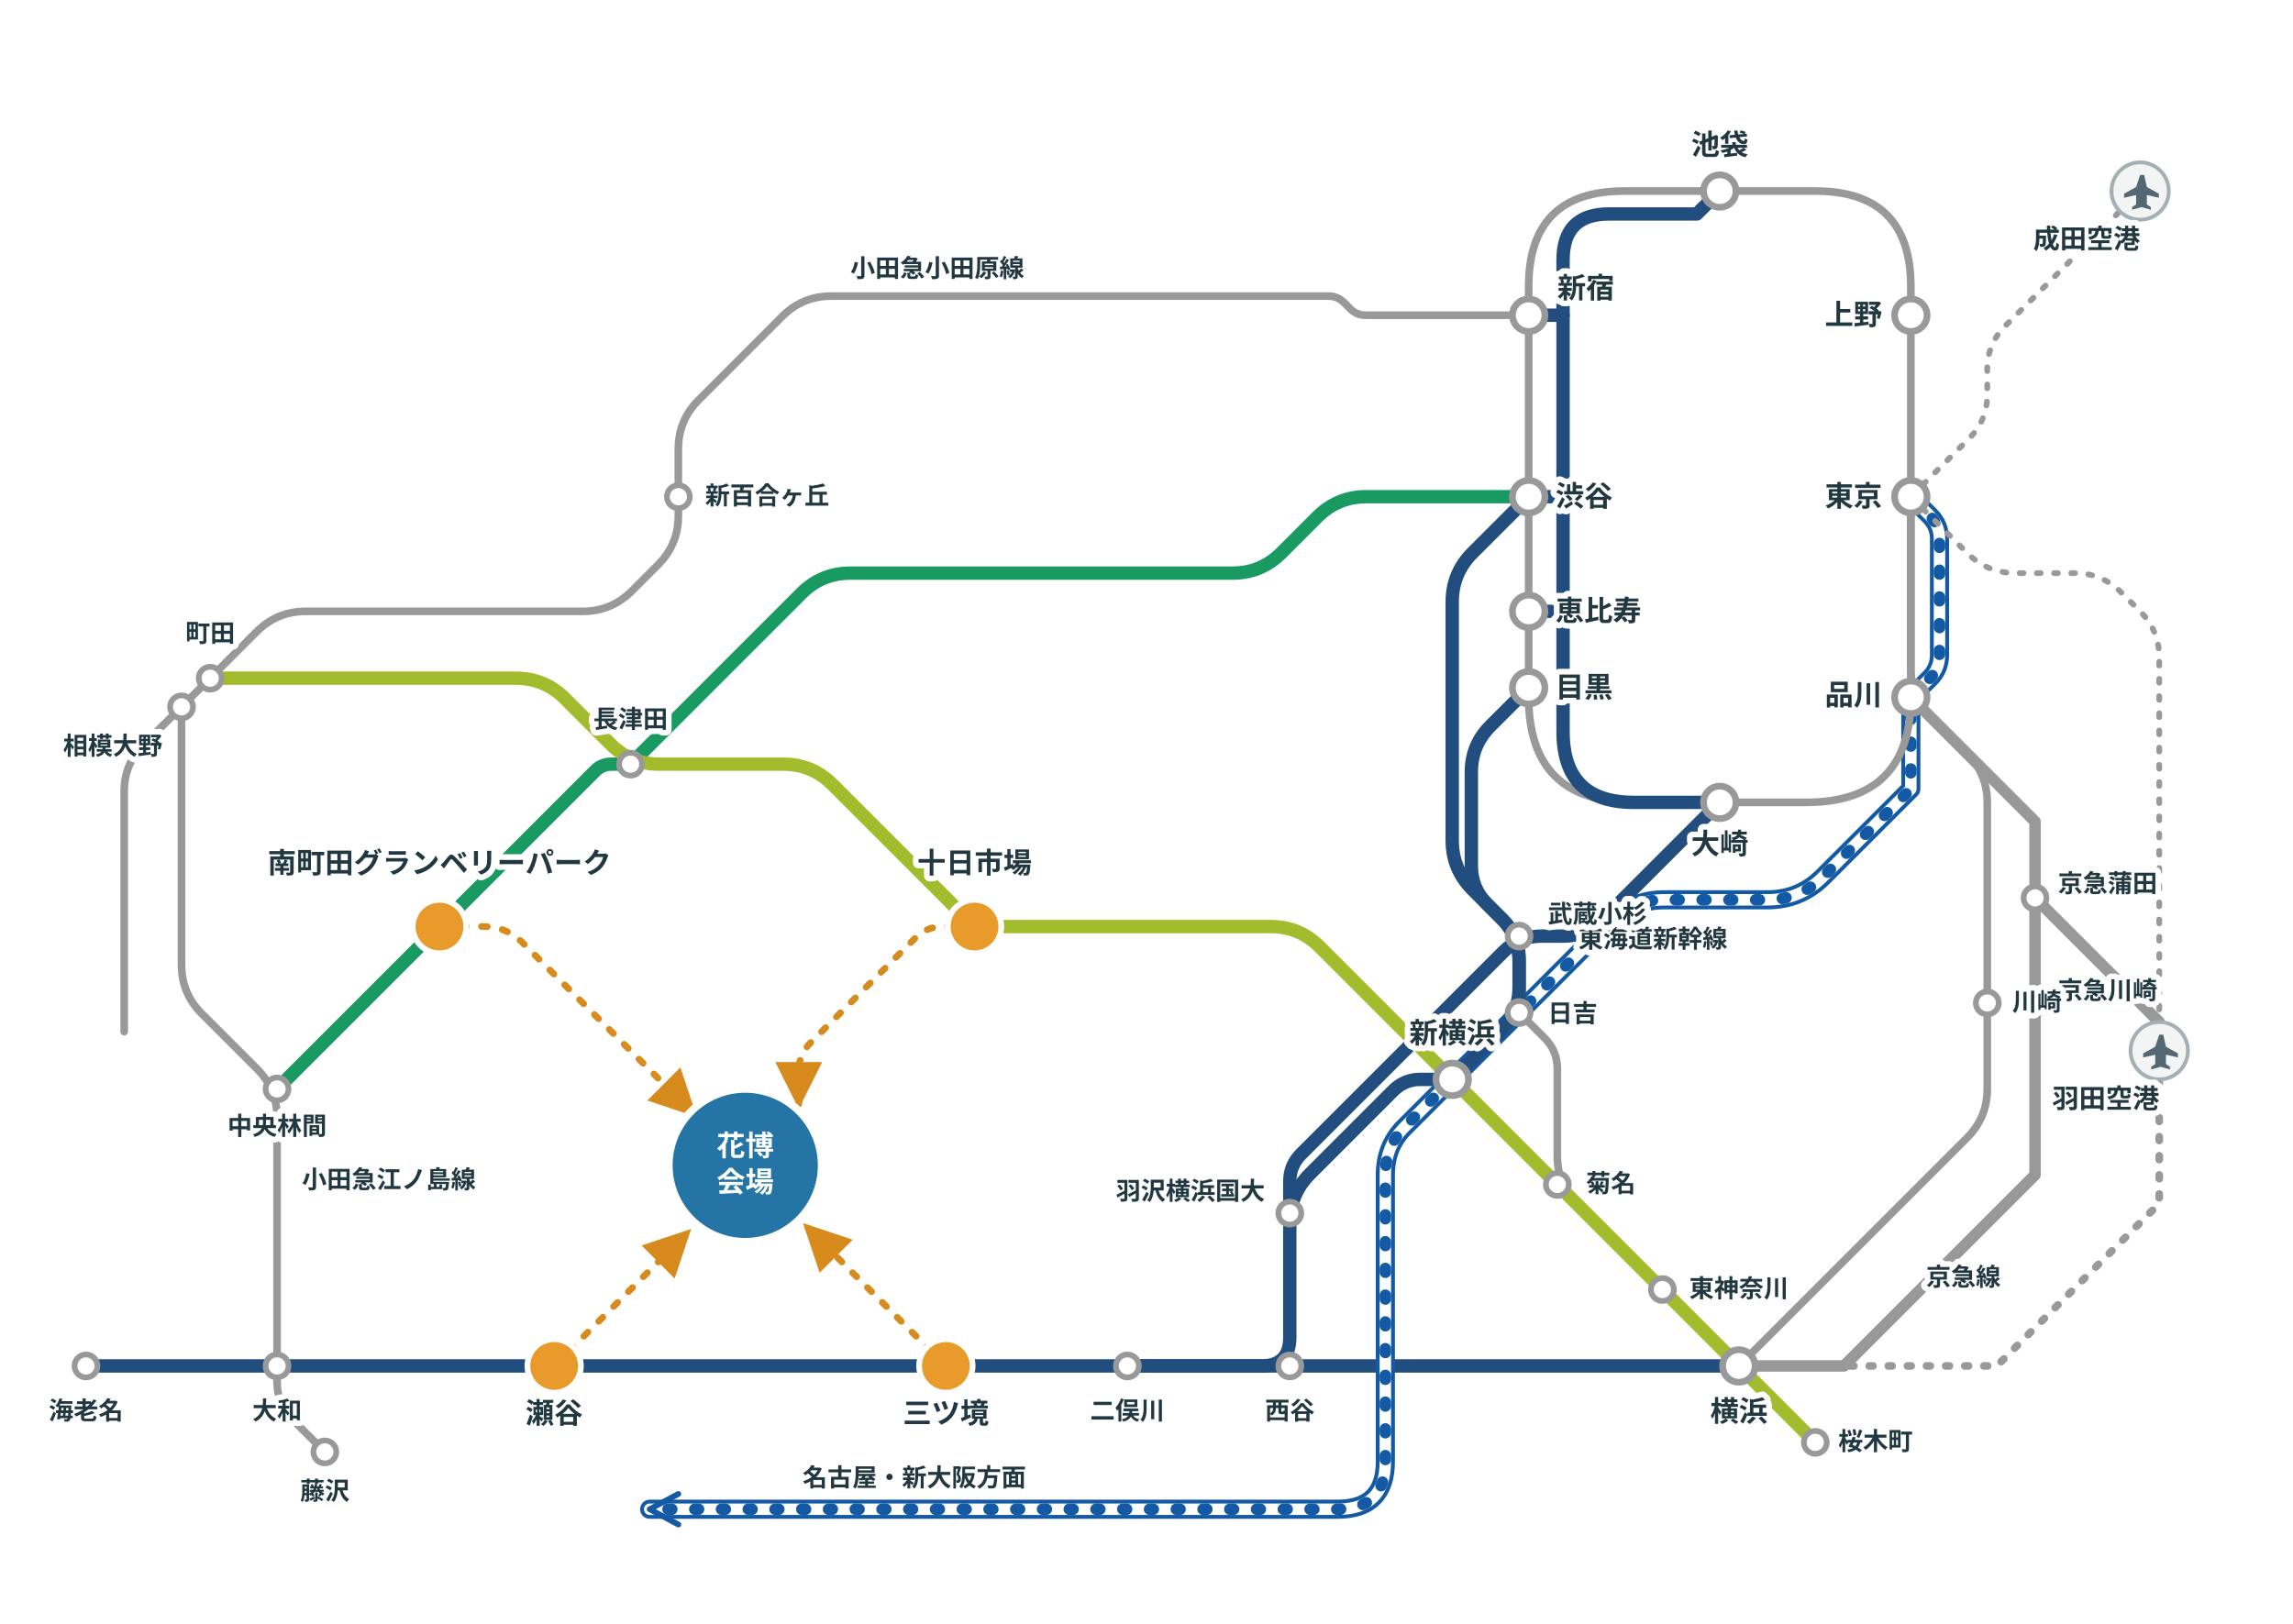
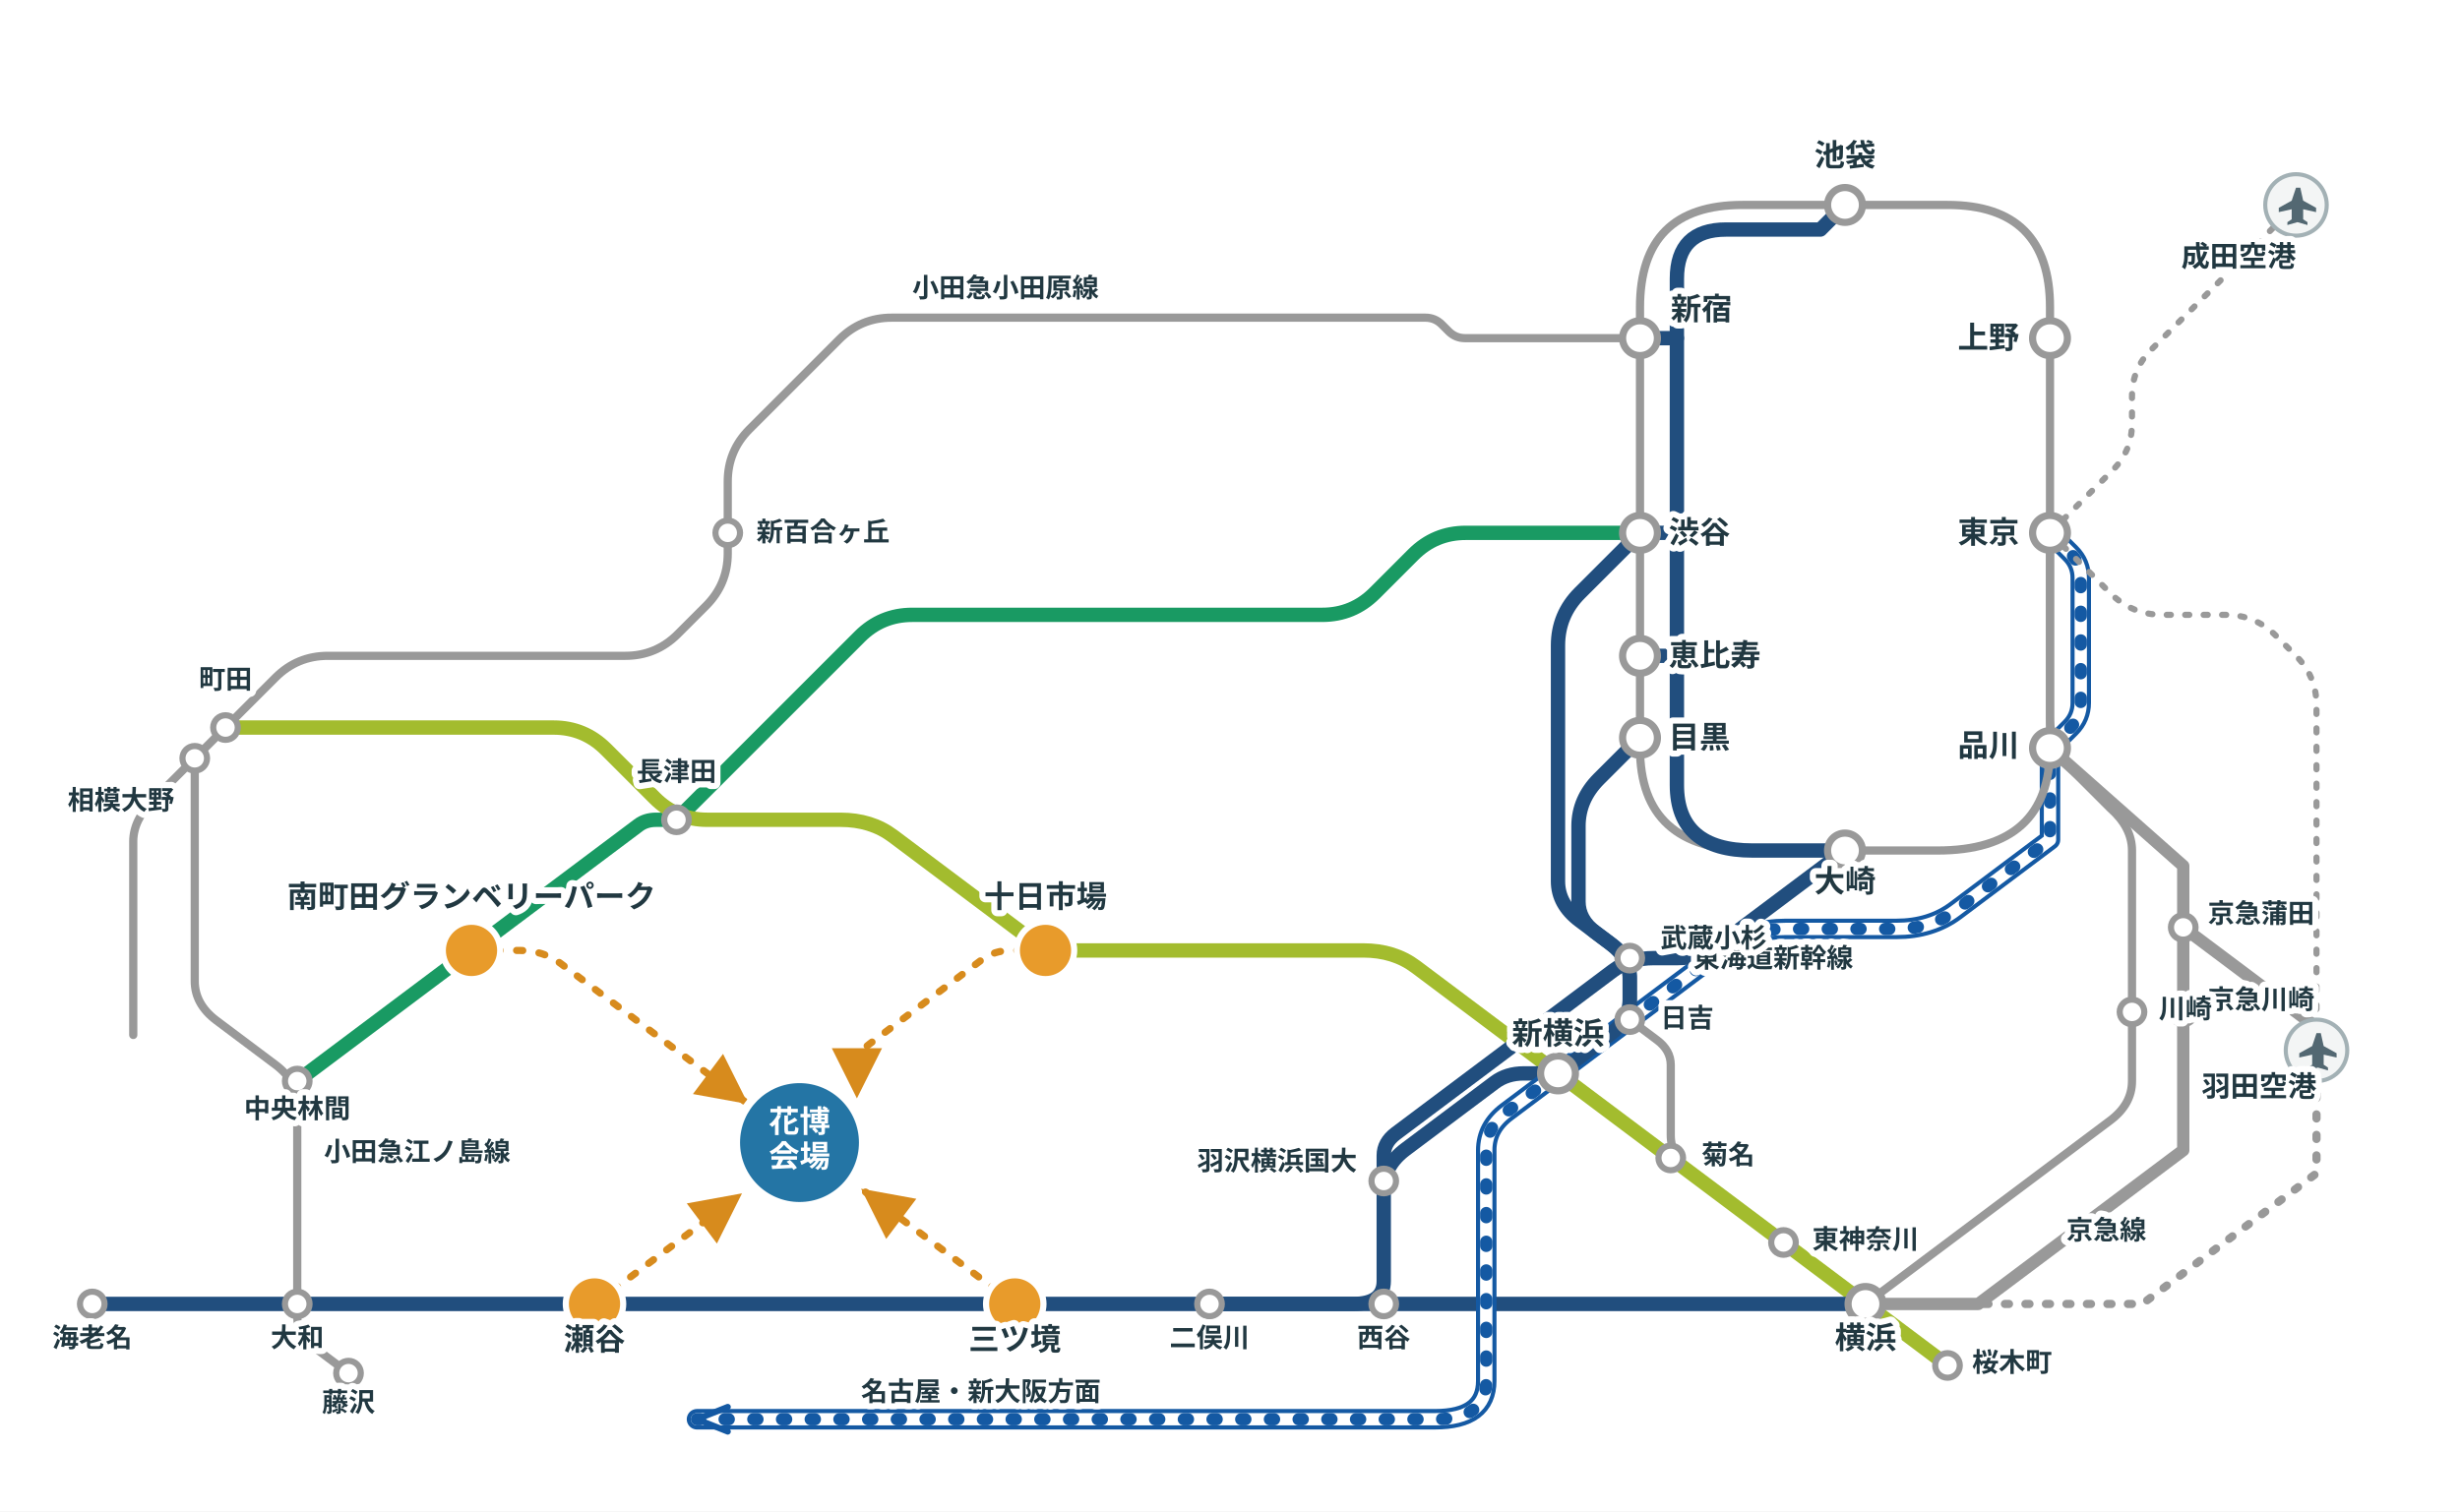
- <svg xmlns="http://www.w3.org/2000/svg" id="diagram" viewBox="0 0 1200 850" role="img" aria-labelledby="map-title map-desc">
+ <svg xmlns="http://www.w3.org/2000/svg" id="diagram" viewBox="0 0 1200 737.5" role="img" aria-labelledby="map-title map-desc">
  <style>  .rail { fill: none; stroke-linejoin: round; stroke-linecap: round; }
  .label { font-size: 15px; font-weight: 700; fill: #213841; paint-order: stroke; stroke: #fff; stroke-width: 6px; stroke-linejoin: round; }
  .label.small { font-size: 13px; }
  .label.airport { font-size: 14px; }
  .legend-title { font-size: 16px; font-weight: 700; fill: #243a43; }
  .legend-label { font-size: 13px; fill: #3c5056; }
  .footnote { font-size: 12px; fill: #52676e; }
  .destination { font-size: 15px; font-weight: 700; fill: #fff; text-anchor: middle; }
</style>
  <defs>
    <marker id="arrow" viewBox="0 0 10 10" refX="9" refY="5" markerWidth="7" markerHeight="7" orient="auto-start-reverse">
      <path d="M0 0 L10 5 L0 10 Z" fill="#d78b1d" />
    </marker>
    <g id="plane" fill="#536872">
      <path d="M0 -12 L3 -12 L5 -3 L14 2 L14 5 L5 3 L5 10 L8 12 L8 14 L1 12 L-6 14 L-6 12 L-3 10 L-3 3 L-12 5 L-12 2 L-3 -3 Z" />
    </g>
  </defs>
-   <rect width="1200" height="850" fill="#fff" />
+   <rect width="1200" height="737.5" fill="#fff" />
  <g id="routes">
-     <path d="M 795 530 L 808.33 543.33 Q 815 550 815.00 559.43 L 815.00 605.00 Q 815 620 825.61 630.61 L 910 715" stroke="#999999" stroke-width="4" class="rail" />
-     <path d="M 95 370 L 110 355 L 134.39 330.61 Q 145 320 160.00 320.00 L 305.00 320.00 Q 320 320 330.61 309.39 L 344.39 295.61 Q 355 285 355.00 270.00 L 355.00 235.00 Q 355 220 365.61 209.39 L 409.39 165.61 Q 420 155 435.00 155.00 L 695.29 155.00 Q 700 155 703.33 158.33 L 706.67 161.67 Q 710 165 714.71 165.00 L 800 165" stroke="#999999" stroke-width="4" class="rail" />
-     <path d="M 95 370 L 75.00 390.00 Q 65 400 65.00 414.14 L 65 540" stroke="#999999" stroke-width="4" class="rail" />
-     <path d="M 95 370 L 95.00 505.00 Q 95 520 105.61 530.61 L 134.39 559.39 Q 145 570 145.00 585.00 L 145.00 723.21 Q 145 735 153.33 743.33 L 170 760" stroke="#999999" stroke-width="4" class="rail" />
-     <path d="M 1000 260 L 1000.00 350.00 Q 1000 365 1010.61 375.61 L 1029.39 394.39 Q 1040 405 1040.00 420.00 L 1040.00 570.00 Q 1040 585 1029.39 595.61 L 910 715" stroke="#999999" stroke-width="4" class="rail" />
-     <path d="M 760 565 L 842 483 Q 854 471 871 471 L 925 471 Q 942 471 954 459 L 1000 413 L 1000 365" stroke="#1459a3" stroke-width="10" class="rail" />
-     <path d="M 760 565 L 842 483 Q 854 471 871 471 L 925 471 Q 942 471 954 459 L 1000 413 L 1000 365" stroke="#fff" stroke-width="6" class="rail" />
-     <path d="M 760 565 L 842 483 Q 854 471 871 471 L 925 471 Q 942 471 954 459 L 1000 413 L 1000 365" stroke="#1459a3" stroke-width="6" stroke-dasharray="2 12" class="rail" />
-     <path d="M 1000 365 L 1010.00 355.00 Q 1015 350 1015.00 342.93 L 1015.00 282.07 Q 1015 275 1010.00 270.00 L 1000 260" stroke="#1459a3" stroke-width="10" class="rail" />
-     <path d="M 1000 365 L 1010.00 355.00 Q 1015 350 1015.00 342.93 L 1015.00 282.07 Q 1015 275 1010.00 270.00 L 1000 260" stroke="#fff" stroke-width="6" class="rail" />
-     <path d="M 1000 365 L 1010.00 355.00 Q 1015 350 1015.00 342.93 L 1015.00 282.07 Q 1015 275 1010.00 270.00 L 1000 260" stroke="#1459a3" stroke-width="6" stroke-dasharray="2 12" class="rail" />
+     <path d="M 795 497.5 L 808.33 507.5 Q 815 512.5 815.00 519.57 L 815.00 553.75 Q 815 565 825.61 572.96 L 910 636.25" stroke="#999999" stroke-width="4" class="rail" />
+     <path d="M 95 370 L 110 355 L 134.39 330.61 Q 145 320 160.00 320 L 305.00 320 Q 320 320 330.61 309.39 L 344.39 295.61 Q 355 285 355.00 270 L 355.00 235 Q 355 220 365.61 209.39 L 409.39 165.61 Q 420 155 435.00 155 L 695.29 155 Q 700 155 703.33 158.33 L 706.67 161.67 Q 710 165 714.71 165 L 800 165" stroke="#999999" stroke-width="4" class="rail" />
+     <path d="M 95 370 L 75.00 390 Q 65 400 65.00 410.61 L 65 505" stroke="#999999" stroke-width="4" class="rail" />
+     <path d="M 95 370 L 95.00 478.75 Q 95 490 105.61 497.96 L 134.39 519.54 Q 145 527.5 145.00 538.75 L 145.00 642.41 Q 145 651.25 153.33 657.5 L 170 670" stroke="#999999" stroke-width="4" class="rail" />
+     <path d="M 1000 260 L 1000.00 350 Q 1000 365 1010.61 375.61 L 1029.39 394.39 Q 1040 403.75 1040.00 415 L 1040.00 527.5 Q 1040 538.75 1029.39 546.71 L 910 636.25" stroke="#999999" stroke-width="4" class="rail" />
+     <path d="M 760 523.75 L 842 462.25 Q 854 453.25 871 453.25 L 925 453.25 Q 942 453.25 954 444.25 L 1000 409.75 L 1000 365" stroke="#1459a3" stroke-width="10" class="rail" />
+     <path d="M 760 523.75 L 842 462.25 Q 854 453.25 871 453.25 L 925 453.25 Q 942 453.25 954 444.25 L 1000 409.75 L 1000 365" stroke="#fff" stroke-width="6" class="rail" />
+     <path d="M 760 523.75 L 842 462.25 Q 854 453.25 871 453.25 L 925 453.25 Q 942 453.25 954 444.25 L 1000 409.75 L 1000 365" stroke="#1459a3" stroke-width="6" stroke-dasharray="2 12" class="rail" />
+     <path d="M 1000 365 L 1010.00 355 Q 1015 350 1015.00 342.93 L 1015.00 282.07 Q 1015 275 1010.00 270 L 1000 260" stroke="#1459a3" stroke-width="10" class="rail" />
+     <path d="M 1000 365 L 1010.00 355 Q 1015 350 1015.00 342.93 L 1015.00 282.07 Q 1015 275 1010.00 270 L 1000 260" stroke="#fff" stroke-width="6" class="rail" />
+     <path d="M 1000 365 L 1010.00 355 Q 1015 350 1015.00 342.93 L 1015.00 282.07 Q 1015 275 1010.00 270 L 1000 260" stroke="#1459a3" stroke-width="6" stroke-dasharray="2 12" class="rail" />
    <path d="M 1000 260 L 1030.57 229.43 Q 1040 220 1040.00 206.67 L 1040.00 193.33 Q 1040 180 1049.43 170.57 L 1120 100" stroke="#999999" stroke-width="3" class="rail" stroke-dasharray="2 7" />
-     <path d="M 1000 260 L 1029.39 289.39 Q 1040 300 1055.00 300.00 L 1085.86 300.00 Q 1100 300 1110.00 310.00 L 1120.00 320.00 Q 1130 330 1130.00 344.14 L 1130 550" stroke="#999999" stroke-width="3" class="rail" stroke-dasharray="2 7" />
-     <path d="M 850 100 H 950 Q 1000 100 1000 150 V 365 Q 1000 420 945 420 H 855 Q 800 420 800 365 V 150 Q 800 100 850 100 Z" stroke="#999999" stroke-width="4" class="rail" />
-     <path d="M 800 260 L 715.00 260.00 Q 700 260 689.39 270.61 L 670.61 289.39 Q 660 300 645.00 300.00 L 445.00 300.00 Q 430 300 419.39 310.61 L 333.54 396.46 Q 330 400 325.00 400.00 L 320.00 400.00 Q 315 400 311.46 403.54 L 230 485 L 145 570" stroke="#199a63" stroke-width="7" class="rail" />
-     <path d="M 110 355 L 270.00 355.00 Q 285 355 295.61 365.61 L 319.39 389.39 Q 330 400 345.00 400.00 L 410.00 400.00 Q 425 400 435.61 410.61 L 499.39 474.39 Q 510 485 525.00 485.00 L 665.00 485.00 Q 680 485 690.61 495.61 L 760 565 L 815 620 L 870 675 L 910 715 L 950 755" stroke="#a3bc2e" stroke-width="7" class="rail" />
-     <path d="M 45 715 L 145 715 L 290 715 L 495 715 L 590 715 L 675 715 L 910 715" stroke="#214e7e" stroke-width="7" class="rail" />
-     <path d="M 590 715 L 660.00 715.00 Q 675 715 675.00 700.00 L 675.00 640.00 Q 675 625 685.61 614.39 L 729.11 570.89 Q 735 565 743.33 565.00 L 760 565" stroke="#214e7e" stroke-width="7" class="rail" />
-     <path d="M 760 565 L 785.57 539.43 Q 795 530 795.00 516.67 L 795.00 503.33 Q 795 490 785.57 480.57 L 770.61 465.61 Q 760 455 760.00 440.00 L 760.00 315.00 Q 760 300 770.61 289.39 L 800 260" stroke="#214e7e" stroke-width="7" class="rail" />
-     <path d="M 795 530 L 795.00 501.79 Q 795 490 786.67 481.67 L 778.33 473.33 Q 770 465 770.00 453.21 L 770.00 404.14 Q 770 390 780.00 380.00 L 800 360" stroke="#214e7e" stroke-width="7" class="rail" />
-     <path d="M 675 635 L 675.00 618.33 Q 675 610 680.89 604.11 L 786.75 498.25 Q 795 490 806.67 490.00 L 818.33 490.00 Q 830 490 838.25 481.75 L 900 420" stroke="#214e7e" stroke-width="7" class="rail" />
-     <path d="M 900 420 H 855 Q 818 420 818 383 V 136 Q 818 112 842 112 H 888 L 900 100" stroke="#214e7e" stroke-width="7" class="rail" />
+     <path d="M 1000 260 L 1029.39 289.39 Q 1040 300 1055.00 300 L 1085.86 300 Q 1100 300 1110.00 310 L 1120.00 320 Q 1130 330 1130.00 344.14 L 1130 512.5" stroke="#999999" stroke-width="3" class="rail" stroke-dasharray="2 7" />
+     <path d="M 850 100 H 950 Q 1000 100 1000 150 V 365 Q 1000 415 945 415 H 855 Q 800 415 800 365 V 150 Q 800 100 850 100 Z" stroke="#999999" stroke-width="4" class="rail" />
+     <path d="M 800 260 L 715.00 260 Q 700 260 689.39 270.61 L 670.61 289.39 Q 660 300 645.00 300 L 445.00 300 Q 430 300 419.39 310.61 L 333.54 396.46 Q 330 400 325.00 400 L 320.00 400 Q 315 400 311.46 402.66 L 230 463.75 L 145 527.5" stroke="#199a63" stroke-width="7" class="rail" />
+     <path d="M 110 355 L 270.00 355 Q 285 355 295.61 365.61 L 319.39 389.39 Q 330 400 345.00 400 L 410.00 400 Q 425 400 435.61 407.96 L 499.39 455.79 Q 510 463.75 525.00 463.75 L 665.00 463.75 Q 680 463.75 690.61 471.71 L 760 523.75 L 815 565 L 870 606.25 L 910 636.25 L 950 666.25" stroke="#a3bc2e" stroke-width="7" class="rail" />
+     <path d="M 45 636.25 L 145 636.25 L 290 636.25 L 495 636.25 L 590 636.25 L 675 636.25 L 910 636.25" stroke="#214e7e" stroke-width="7" class="rail" />
+     <path d="M 590 636.25 L 660.00 636.25 Q 675 636.25 675.00 625 L 675.00 580 Q 675 568.75 685.61 560.79 L 729.11 528.17 Q 735 523.75 743.33 523.75 L 760 523.75" stroke="#214e7e" stroke-width="7" class="rail" />
+     <path d="M 760 523.75 L 785.57 504.57 Q 795 497.5 795.00 487.5 L 795.00 477.5 Q 795 467.5 785.57 460.43 L 770.61 449.21 Q 760 441.25 760.00 430 L 760.00 315 Q 760 300 770.61 289.39 L 800 260" stroke="#214e7e" stroke-width="7" class="rail" />
+     <path d="M 795 497.5 L 795.00 476.34 Q 795 467.5 786.67 461.25 L 778.33 455 Q 770 448.75 770.00 439.91 L 770.00 403.11 Q 770 390 780.00 380 L 800 360" stroke="#214e7e" stroke-width="7" class="rail" />
+     <path d="M 675 576.25 L 675.00 563.75 Q 675 557.5 680.89 553.08 L 786.75 473.69 Q 795 467.5 806.67 467.5 L 818.33 467.5 Q 830 467.5 838.25 461.31 L 900 415" stroke="#214e7e" stroke-width="7" class="rail" />
+     <path d="M 900 415 H 855 Q 818 415 818 383 V 136 Q 818 112 842 112 H 888 L 900 100" stroke="#214e7e" stroke-width="7" class="rail" />
    <path d="M 818 320 L 800 320" stroke="#214e7e" stroke-width="7" class="rail" />
    <path d="M 818 260 L 800 260" stroke="#214e7e" stroke-width="7" class="rail" />
    <path d="M 818 165 L 800 165" stroke="#214e7e" stroke-width="7" class="rail" />
-     <path d="M 1000 365 L 1065 430 L 1065 470 L 1065 525 L 1065 615 L 965 715 L 910 715 M 1065 470 L 1130 535" stroke="#999999" stroke-width="6" class="rail" />
-     <path d="M 1130 565 L 1130 630 L 1045 715 L 910 715" stroke="#999999" stroke-width="4" stroke-dasharray="2 8" class="rail" />
+     <path d="M 1000 365 L 1065 422.5 L 1065 452.5 L 1065 493.75 L 1065 561.25 L 965 636.25 L 910 636.25 M 1065 452.5 L 1130 501.25" stroke="#999999" stroke-width="6" class="rail" />
+     <path d="M 1130 523.75 L 1130 572.5 L 1045 636.25 L 910 636.25" stroke="#999999" stroke-width="4" stroke-dasharray="2 8" class="rail" />
  </g>
  <g id="shinkansen-west">
-     <path d="M 760 565 L 735 590 Q 725 600 725 615 L 725 765 Q 725 790 700 790 L 340 790" stroke="#1459a3" stroke-width="10" class="rail" />
-     <path d="M 760 565 L 735 590 Q 725 600 725 615 L 725 765 Q 725 790 700 790 L 340 790" stroke="#fff" stroke-width="6" class="rail" />
-     <path d="M 760 565 L 735 590 Q 725 600 725 615 L 725 765 Q 725 790 700 790 L 340 790" stroke="#1459a3" stroke-width="6" stroke-dasharray="2 12" class="rail" />
-     <path d="M 340 790 L 355 782 M 340 790 L 355 798" fill="none" stroke="#1459a3" stroke-width="3" stroke-linecap="round" />
+     <path d="M 760 523.75 L 735 542.5 Q 725 550 725 561.25 L 725 673.75 Q 725 692.5 700 692.5 L 340 692.5" stroke="#1459a3" stroke-width="10" class="rail" />
+     <path d="M 760 523.75 L 735 542.5 Q 725 550 725 561.25 L 725 673.75 Q 725 692.5 700 692.5 L 340 692.5" stroke="#fff" stroke-width="6" class="rail" />
+     <path d="M 760 523.75 L 735 542.5 Q 725 550 725 561.25 L 725 673.75 Q 725 692.5 700 692.5 L 340 692.5" stroke="#1459a3" stroke-width="6" stroke-dasharray="2 12" class="rail" />
+     <path d="M 340 692.5 L 355 686.5 M 340 692.5 L 355 698.5" fill="none" stroke="#1459a3" stroke-width="3" stroke-linecap="round" />
  </g>
  <g id="shuttles">
-     <path d="M 230 485 L 253.33 485.00 Q 265 485 273.25 493.25 L 363 583" fill="none" stroke="#d78b1d" stroke-width="3.5" stroke-dasharray="3 8" stroke-linecap="round" marker-end="url(#arrow)" />
-     <path d="M 510 485 L 493.33 485.00 Q 485 485 479.11 490.89 L 424.13 545.87 Q 418 552 418.00 560.67 L 418 578" fill="none" stroke="#d78b1d" stroke-width="3.5" stroke-dasharray="3 8" stroke-linecap="round" marker-end="url(#arrow)" />
-     <path d="M 290 715 L 360 645" fill="none" stroke="#d78b1d" stroke-width="3.5" stroke-dasharray="3 8" stroke-linecap="round" marker-end="url(#arrow)" />
-     <path d="M 495 715 L 422 642" fill="none" stroke="#d78b1d" stroke-width="3.5" stroke-dasharray="3 8" stroke-linecap="round" marker-end="url(#arrow)" />
+     <path d="M 230 463.75 L 253.33 463.75 Q 265 463.75 273.25 469.94 L 363 537.25" fill="none" stroke="#d78b1d" stroke-width="3.5" stroke-dasharray="3 8" stroke-linecap="round" marker-end="url(#arrow)" />
+     <path d="M 510 463.75 L 493.33 463.75 Q 485 463.75 479.11 468.17 L 424.13 509.4 Q 418 514 418.00 520.5 L 418 533.5" fill="none" stroke="#d78b1d" stroke-width="3.5" stroke-dasharray="3 8" stroke-linecap="round" marker-end="url(#arrow)" />
+     <path d="M 290 636.25 L 360 583.75" fill="none" stroke="#d78b1d" stroke-width="3.5" stroke-dasharray="3 8" stroke-linecap="round" marker-end="url(#arrow)" />
+     <path d="M 495 636.25 L 422 581.5" fill="none" stroke="#d78b1d" stroke-width="3.5" stroke-dasharray="3 8" stroke-linecap="round" marker-end="url(#arrow)" />
  </g>
  <g id="stations">
-     <circle cx="1065" cy="470" r="6" fill="#fff" stroke="#999999" stroke-width="3" />
-     <circle cx="1065" cy="525" r="6" fill="#fff" stroke="#999999" stroke-width="3" />
+     <circle cx="1065" cy="452.5" r="6" fill="#fff" stroke="#999999" stroke-width="3" />
+     <circle cx="1065" cy="493.75" r="6" fill="#fff" stroke="#999999" stroke-width="3" />
    <circle cx="900" cy="100" r="8.5" fill="#fff" stroke="#999999" stroke-width="3.5" />
    <circle cx="800" cy="165" r="8.5" fill="#fff" stroke="#999999" stroke-width="3.5" />
    <circle cx="800" cy="260" r="8.5" fill="#fff" stroke="#999999" stroke-width="3.5" />
    <circle cx="800" cy="320" r="8.5" fill="#fff" stroke="#999999" stroke-width="3.5" />
    <circle cx="800" cy="360" r="8.5" fill="#fff" stroke="#999999" stroke-width="3.5" />
-     <circle cx="900" cy="420" r="8.5" fill="#fff" stroke="#999999" stroke-width="3.5" />
+     <circle cx="900" cy="415" r="8.5" fill="#fff" stroke="#999999" stroke-width="3.5" />
    <circle cx="1000" cy="365" r="8.5" fill="#fff" stroke="#999999" stroke-width="3.5" />
    <circle cx="1000" cy="260" r="8.5" fill="#fff" stroke="#999999" stroke-width="3.5" />
    <circle cx="1000" cy="165" r="8.5" fill="#fff" stroke="#999999" stroke-width="3.5" />
-     <circle cx="760" cy="565" r="8.5" fill="#fff" stroke="#999999" stroke-width="3.5" />
-     <circle cx="910" cy="715" r="8.5" fill="#fff" stroke="#999999" stroke-width="3.5" />
+     <circle cx="760" cy="523.75" r="8.5" fill="#fff" stroke="#999999" stroke-width="3.5" />
+     <circle cx="910" cy="636.25" r="8.5" fill="#fff" stroke="#999999" stroke-width="3.5" />
    <circle cx="110" cy="355" r="6" fill="#fff" stroke="#999999" stroke-width="3" />
    <circle cx="330" cy="400" r="6" fill="#fff" stroke="#999999" stroke-width="3" />
-     <circle cx="145" cy="570" r="6" fill="#fff" stroke="#999999" stroke-width="3" />
-     <circle cx="45" cy="715" r="6" fill="#fff" stroke="#999999" stroke-width="3" />
-     <circle cx="145" cy="715" r="6" fill="#fff" stroke="#999999" stroke-width="3" />
-     <circle cx="590" cy="715" r="6" fill="#fff" stroke="#999999" stroke-width="3" />
-     <circle cx="675" cy="715" r="6" fill="#fff" stroke="#999999" stroke-width="3" />
-     <circle cx="675" cy="635" r="6" fill="#fff" stroke="#999999" stroke-width="3" />
-     <circle cx="815" cy="620" r="6" fill="#fff" stroke="#999999" stroke-width="3" />
-     <circle cx="870" cy="675" r="6" fill="#fff" stroke="#999999" stroke-width="3" />
-     <circle cx="950" cy="755" r="6" fill="#fff" stroke="#999999" stroke-width="3" />
-     <circle cx="795" cy="490" r="6" fill="#fff" stroke="#999999" stroke-width="3" />
-     <circle cx="795" cy="530" r="6" fill="#fff" stroke="#999999" stroke-width="3" />
-     <circle cx="1040" cy="525" r="6" fill="#fff" stroke="#999999" stroke-width="3" />
+     <circle cx="145" cy="527.5" r="6" fill="#fff" stroke="#999999" stroke-width="3" />
+     <circle cx="45" cy="636.25" r="6" fill="#fff" stroke="#999999" stroke-width="3" />
+     <circle cx="145" cy="636.25" r="6" fill="#fff" stroke="#999999" stroke-width="3" />
+     <circle cx="590" cy="636.25" r="6" fill="#fff" stroke="#999999" stroke-width="3" />
+     <circle cx="675" cy="636.25" r="6" fill="#fff" stroke="#999999" stroke-width="3" />
+     <circle cx="675" cy="576.25" r="6" fill="#fff" stroke="#999999" stroke-width="3" />
+     <circle cx="815" cy="565" r="6" fill="#fff" stroke="#999999" stroke-width="3" />
+     <circle cx="870" cy="606.25" r="6" fill="#fff" stroke="#999999" stroke-width="3" />
+     <circle cx="950" cy="666.25" r="6" fill="#fff" stroke="#999999" stroke-width="3" />
+     <circle cx="795" cy="467.5" r="6" fill="#fff" stroke="#999999" stroke-width="3" />
+     <circle cx="795" cy="497.5" r="6" fill="#fff" stroke="#999999" stroke-width="3" />
+     <circle cx="1040" cy="493.75" r="6" fill="#fff" stroke="#999999" stroke-width="3" />
    <circle cx="95" cy="370" r="6" fill="#fff" stroke="#999999" stroke-width="3" />
    <circle cx="355" cy="260" r="6" fill="#fff" stroke="#999999" stroke-width="3" />
-     <circle cx="170" cy="760" r="6" fill="#fff" stroke="#999999" stroke-width="3" />
-     <circle cx="230" cy="485" r="14" fill="#e89b2b" stroke="#fff" stroke-width="3" />
-     <circle cx="510" cy="485" r="14" fill="#e89b2b" stroke="#fff" stroke-width="3" />
-     <circle cx="290" cy="715" r="14" fill="#e89b2b" stroke="#fff" stroke-width="3" />
-     <circle cx="495" cy="715" r="14" fill="#e89b2b" stroke="#fff" stroke-width="3" />
-     <circle cx="390" cy="610" r="40" fill="#2475a5" stroke="#fff" stroke-width="4" />
+     <circle cx="170" cy="670" r="6" fill="#fff" stroke="#999999" stroke-width="3" />
+     <circle cx="230" cy="463.75" r="14" fill="#e89b2b" stroke="#fff" stroke-width="3" />
+     <circle cx="510" cy="463.75" r="14" fill="#e89b2b" stroke="#fff" stroke-width="3" />
+     <circle cx="290" cy="636.25" r="14" fill="#e89b2b" stroke="#fff" stroke-width="3" />
+     <circle cx="495" cy="636.25" r="14" fill="#e89b2b" stroke="#fff" stroke-width="3" />
+     <circle cx="390" cy="557.5" r="31" fill="#2475a5" stroke="#fff" stroke-width="4" />
    <circle cx="1120" cy="100" r="15" fill="#f3f5f5" stroke="#a3b1b5" stroke-width="2" />
    <use href="#plane" transform="translate(1120,100) scale(.7)" />
-     <circle cx="1130" cy="550" r="15" fill="#f3f5f5" stroke="#a3b1b5" stroke-width="2" />
-     <use href="#plane" transform="translate(1130,550) scale(.7)" />
+     <circle cx="1130" cy="512.5" r="15" fill="#f3f5f5" stroke="#a3b1b5" stroke-width="2" />
+     <use href="#plane" transform="translate(1130,512.5) scale(.7)" />
  </g>
  <g id="labels">
-     <text x="1077" y="467" class="label small">京急蒲田</text>
-     <text x="1077" y="523" class="label small">京急川崎</text>
-     <text x="1008" y="673" class="label small" fill="#999999">京急線</text>
-     <text x="826" y="496" class="label small">東海道新幹線</text>
-     <text x="420" y="778" class="label small">名古屋・新大阪方面</text>
+     <text x="1077" y="450.25" class="label small">京急蒲田</text>
+     <text x="1077" y="492.25" class="label small">京急川崎</text>
+     <text x="1008" y="604.75" class="label small" fill="#999999">京急線</text>
+     <text x="826" y="472" class="label small">東海道新幹線</text>
+     <text x="420" y="683.5" class="label small">名古屋・新大阪方面</text>
    <text x="900" y="81" text-anchor="middle" class="label">池袋</text>
    <text x="815" y="156" text-anchor="start" class="label">新宿</text>
    <text x="814" y="265" text-anchor="start" class="label">渋谷</text>
    <text x="814" y="325" text-anchor="start" class="label">恵比寿</text>
    <text x="814" y="365" text-anchor="start" class="label">目黒</text>
-     <text x="900" y="447" text-anchor="middle" class="label">大崎</text>
+     <text x="900" y="435.25" text-anchor="middle" class="label">大崎</text>
    <text x="985" y="369" text-anchor="end" class="label">品川</text>
    <text x="985" y="265" text-anchor="end" class="label">東京</text>
    <text x="985" y="170" text-anchor="end" class="label">上野</text>
-     <text x="760" y="546" text-anchor="middle" class="label">新横浜</text>
-     <text x="910" y="744" text-anchor="middle" class="label">横浜</text>
+     <text x="760" y="509.5" text-anchor="middle" class="label">新横浜</text>
+     <text x="910" y="658" text-anchor="middle" class="label">横浜</text>
    <text x="110" y="336" text-anchor="middle" class="label small">町田</text>
    <text x="330" y="381" text-anchor="middle" class="label small">長津田</text>
-     <text x="145" y="594" text-anchor="middle" class="label small">中央林間</text>
-     <text x="45" y="743" text-anchor="middle" class="label small">海老名</text>
-     <text x="145" y="743" text-anchor="middle" class="label small">大和</text>
-     <text x="590" y="743" text-anchor="middle" class="label small">二俣川</text>
-     <text x="675" y="743" text-anchor="middle" class="label small">西谷</text>
-     <text x="662" y="628" text-anchor="end" class="label small">羽沢横浜国大</text>
-     <text x="830" y="624" text-anchor="start" class="label small">菊名</text>
-     <text x="884" y="679" text-anchor="start" class="label small">東神奈川</text>
-     <text x="962" y="759" text-anchor="start" class="label small">桜木町</text>
-     <text x="810" y="483" text-anchor="start" class="label small">武蔵小杉</text>
-     <text x="810" y="535" text-anchor="start" class="label small">日吉</text>
-     <text x="1053" y="529" text-anchor="start" class="label small">川崎</text>
+     <text x="145" y="545.5" text-anchor="middle" class="label small">中央林間</text>
+     <text x="45" y="657.25" text-anchor="middle" class="label small">海老名</text>
+     <text x="145" y="657.25" text-anchor="middle" class="label small">大和</text>
+     <text x="590" y="657.25" text-anchor="middle" class="label small">二俣川</text>
+     <text x="675" y="657.25" text-anchor="middle" class="label small">西谷</text>
+     <text x="662" y="571" text-anchor="end" class="label small">羽沢横浜国大</text>
+     <text x="830" y="568" text-anchor="start" class="label small">菊名</text>
+     <text x="884" y="609.25" text-anchor="start" class="label small">東神奈川</text>
+     <text x="962" y="669.25" text-anchor="start" class="label small">桜木町</text>
+     <text x="810" y="462.25" text-anchor="start" class="label small">武蔵小杉</text>
+     <text x="810" y="501.25" text-anchor="start" class="label small">日吉</text>
+     <text x="1053" y="496.75" text-anchor="start" class="label small">川崎</text>
    <text x="85" y="395" text-anchor="end" class="label small">相模大野</text>
    <text x="369" y="264" text-anchor="start" class="label small">新百合ヶ丘</text>
-     <text x="170" y="785" text-anchor="middle" class="label small">藤沢</text>
-     <text x="230" y="457" text-anchor="middle" class="label">南町田グランベリーパーク</text>
-     <text x="510" y="457" text-anchor="middle" class="label">十日市場</text>
-     <text x="290" y="745" text-anchor="middle" class="label">瀬谷</text>
-     <text x="495" y="745" text-anchor="middle" class="label">三ツ境</text>
+     <text x="170" y="688.75" text-anchor="middle" class="label small">藤沢</text>
+     <text x="230" y="442.75" text-anchor="middle" class="label">南町田グランベリーパーク</text>
+     <text x="510" y="442.75" text-anchor="middle" class="label">十日市場</text>
+     <text x="290" y="658.75" text-anchor="middle" class="label">瀬谷</text>
+     <text x="495" y="658.75" text-anchor="middle" class="label">三ツ境</text>
    <text x="445" y="145" class="label small">小田急小田原線</text>
-     <text x="158" y="622" class="label small">小田急江ノ島線</text>
-     <text x="390" y="605" class="destination">花博</text>
-     <text x="390" y="624" class="destination">会場</text>
+     <text x="158" y="566.5" class="label small">小田急江ノ島線</text>
+     <text x="390" y="552.5" class="destination">花博</text>
+     <text x="390" y="569.5" class="destination">会場</text>
    <text x="1120" y="130" text-anchor="end" class="label airport">成田空港</text>
-     <text x="1130" y="580" text-anchor="end" class="label airport">羽田空港</text>
+     <text x="1130" y="535" text-anchor="end" class="label airport">羽田空港</text>
  </g>
</svg>
